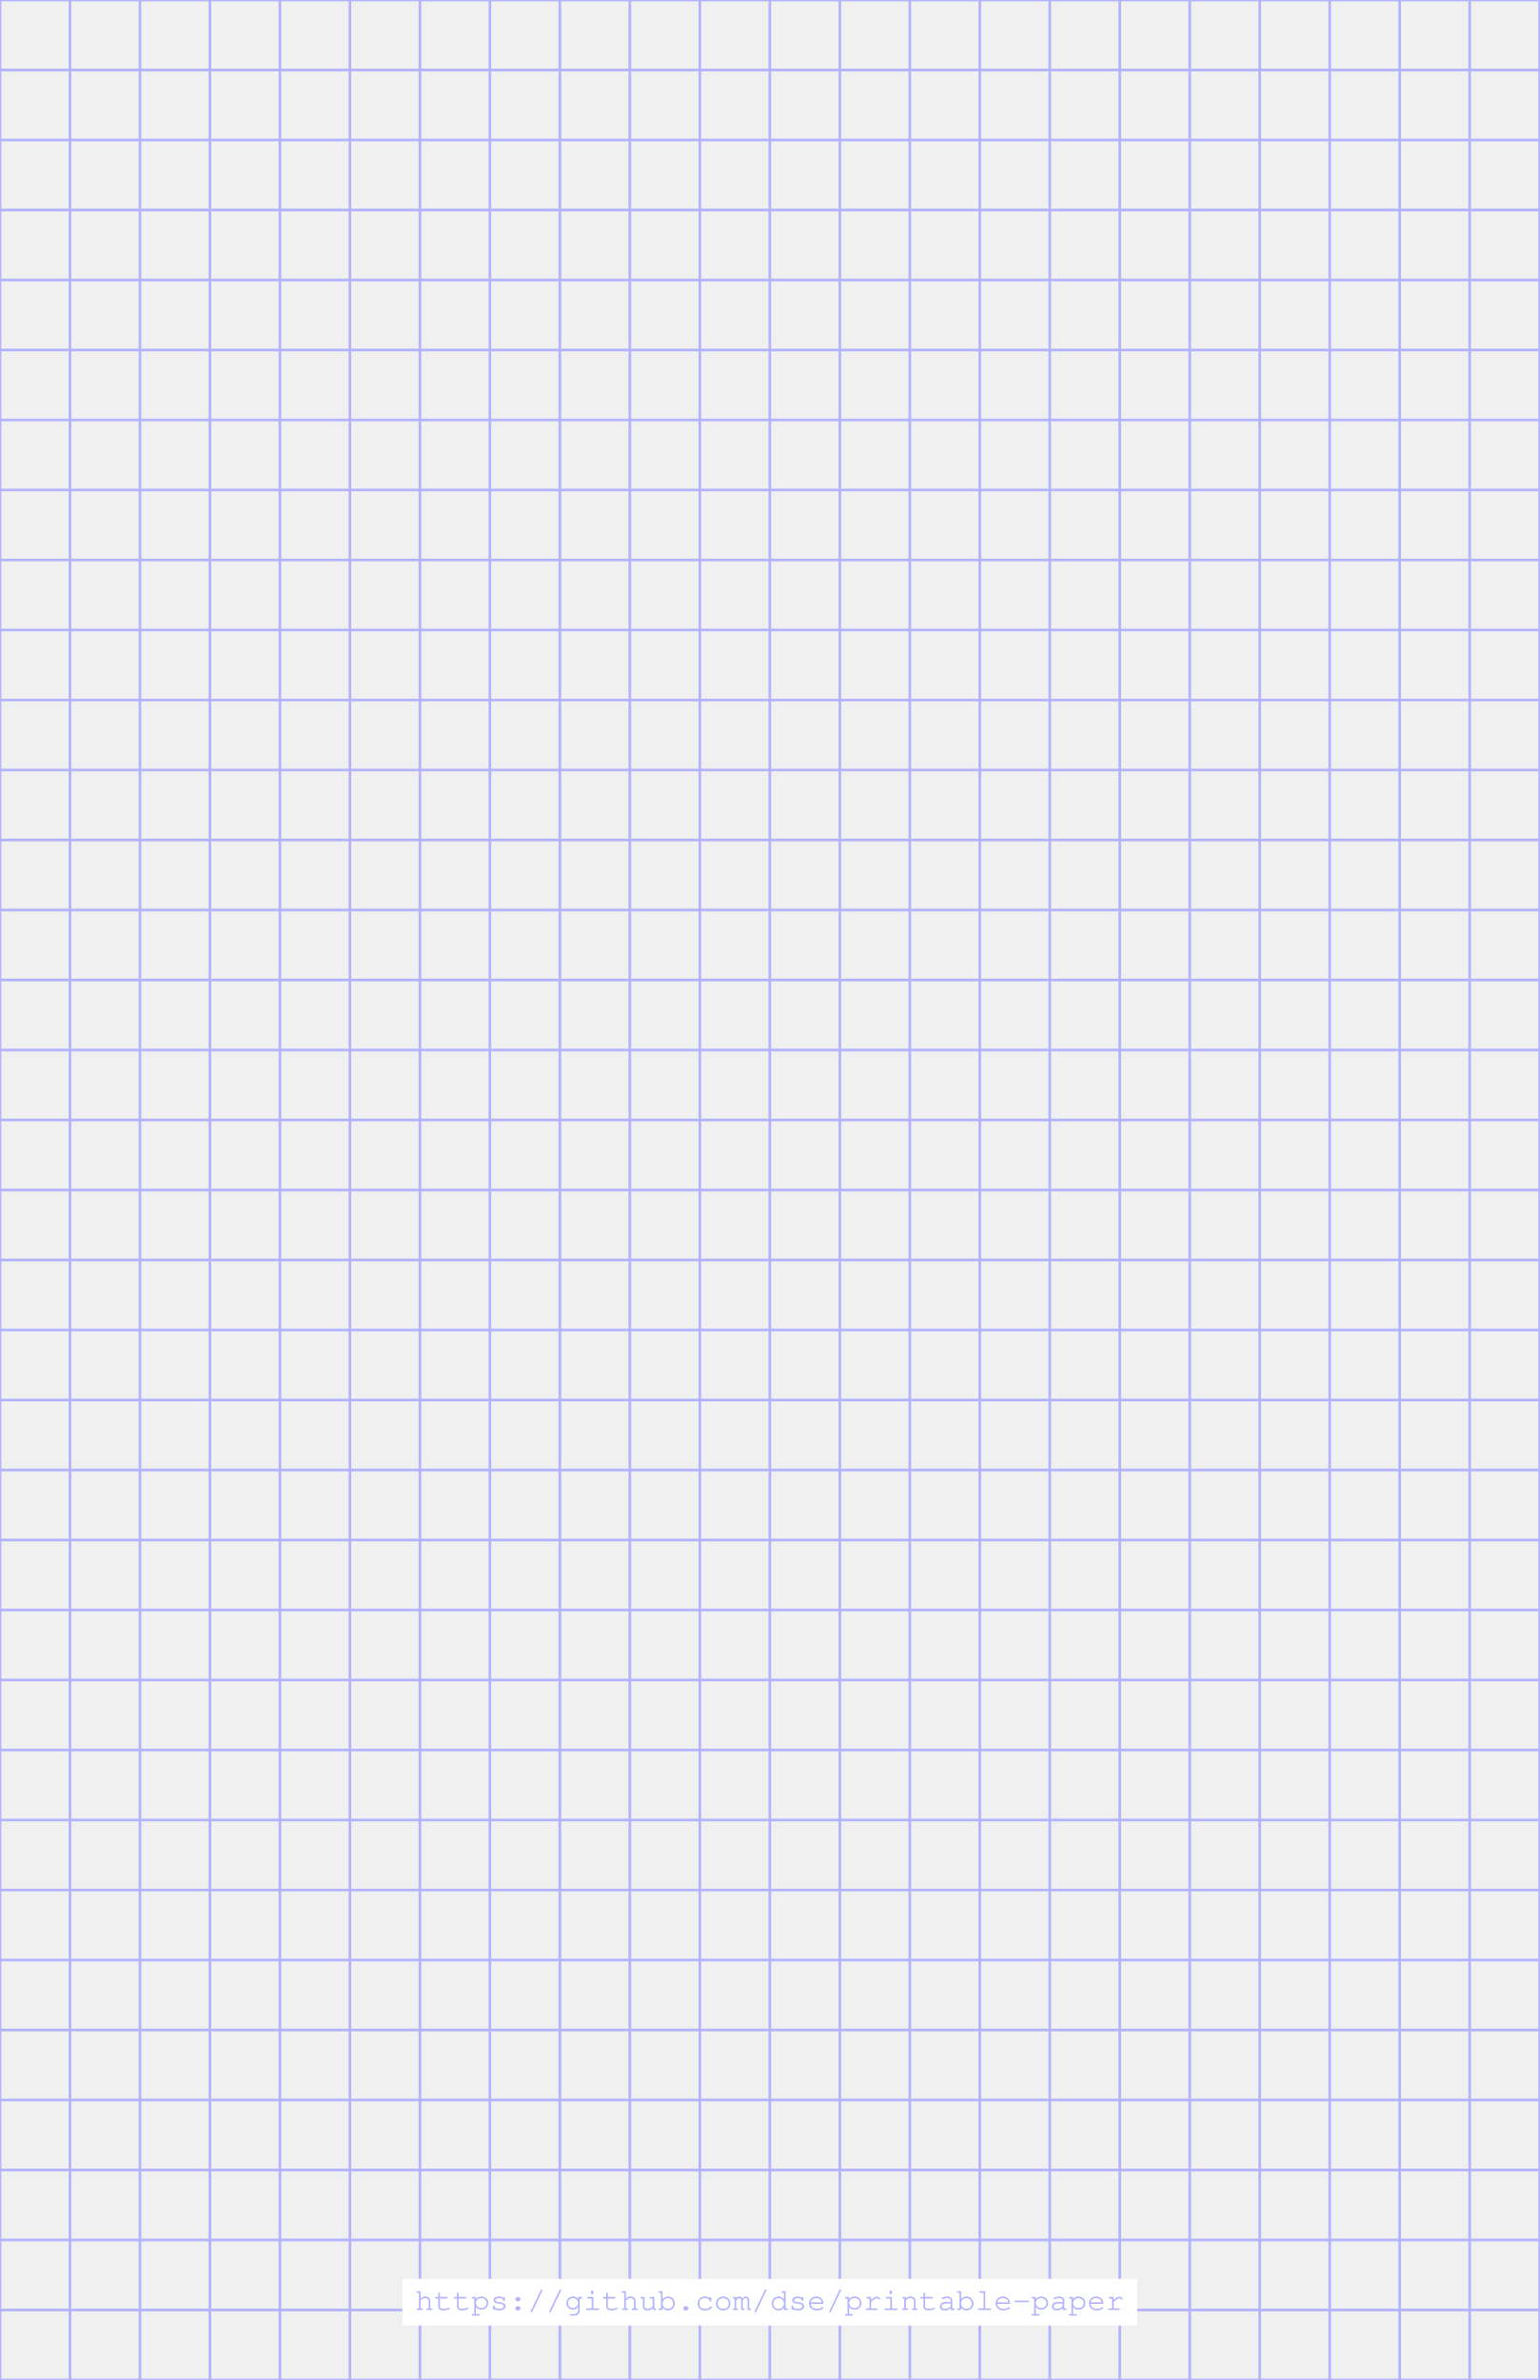
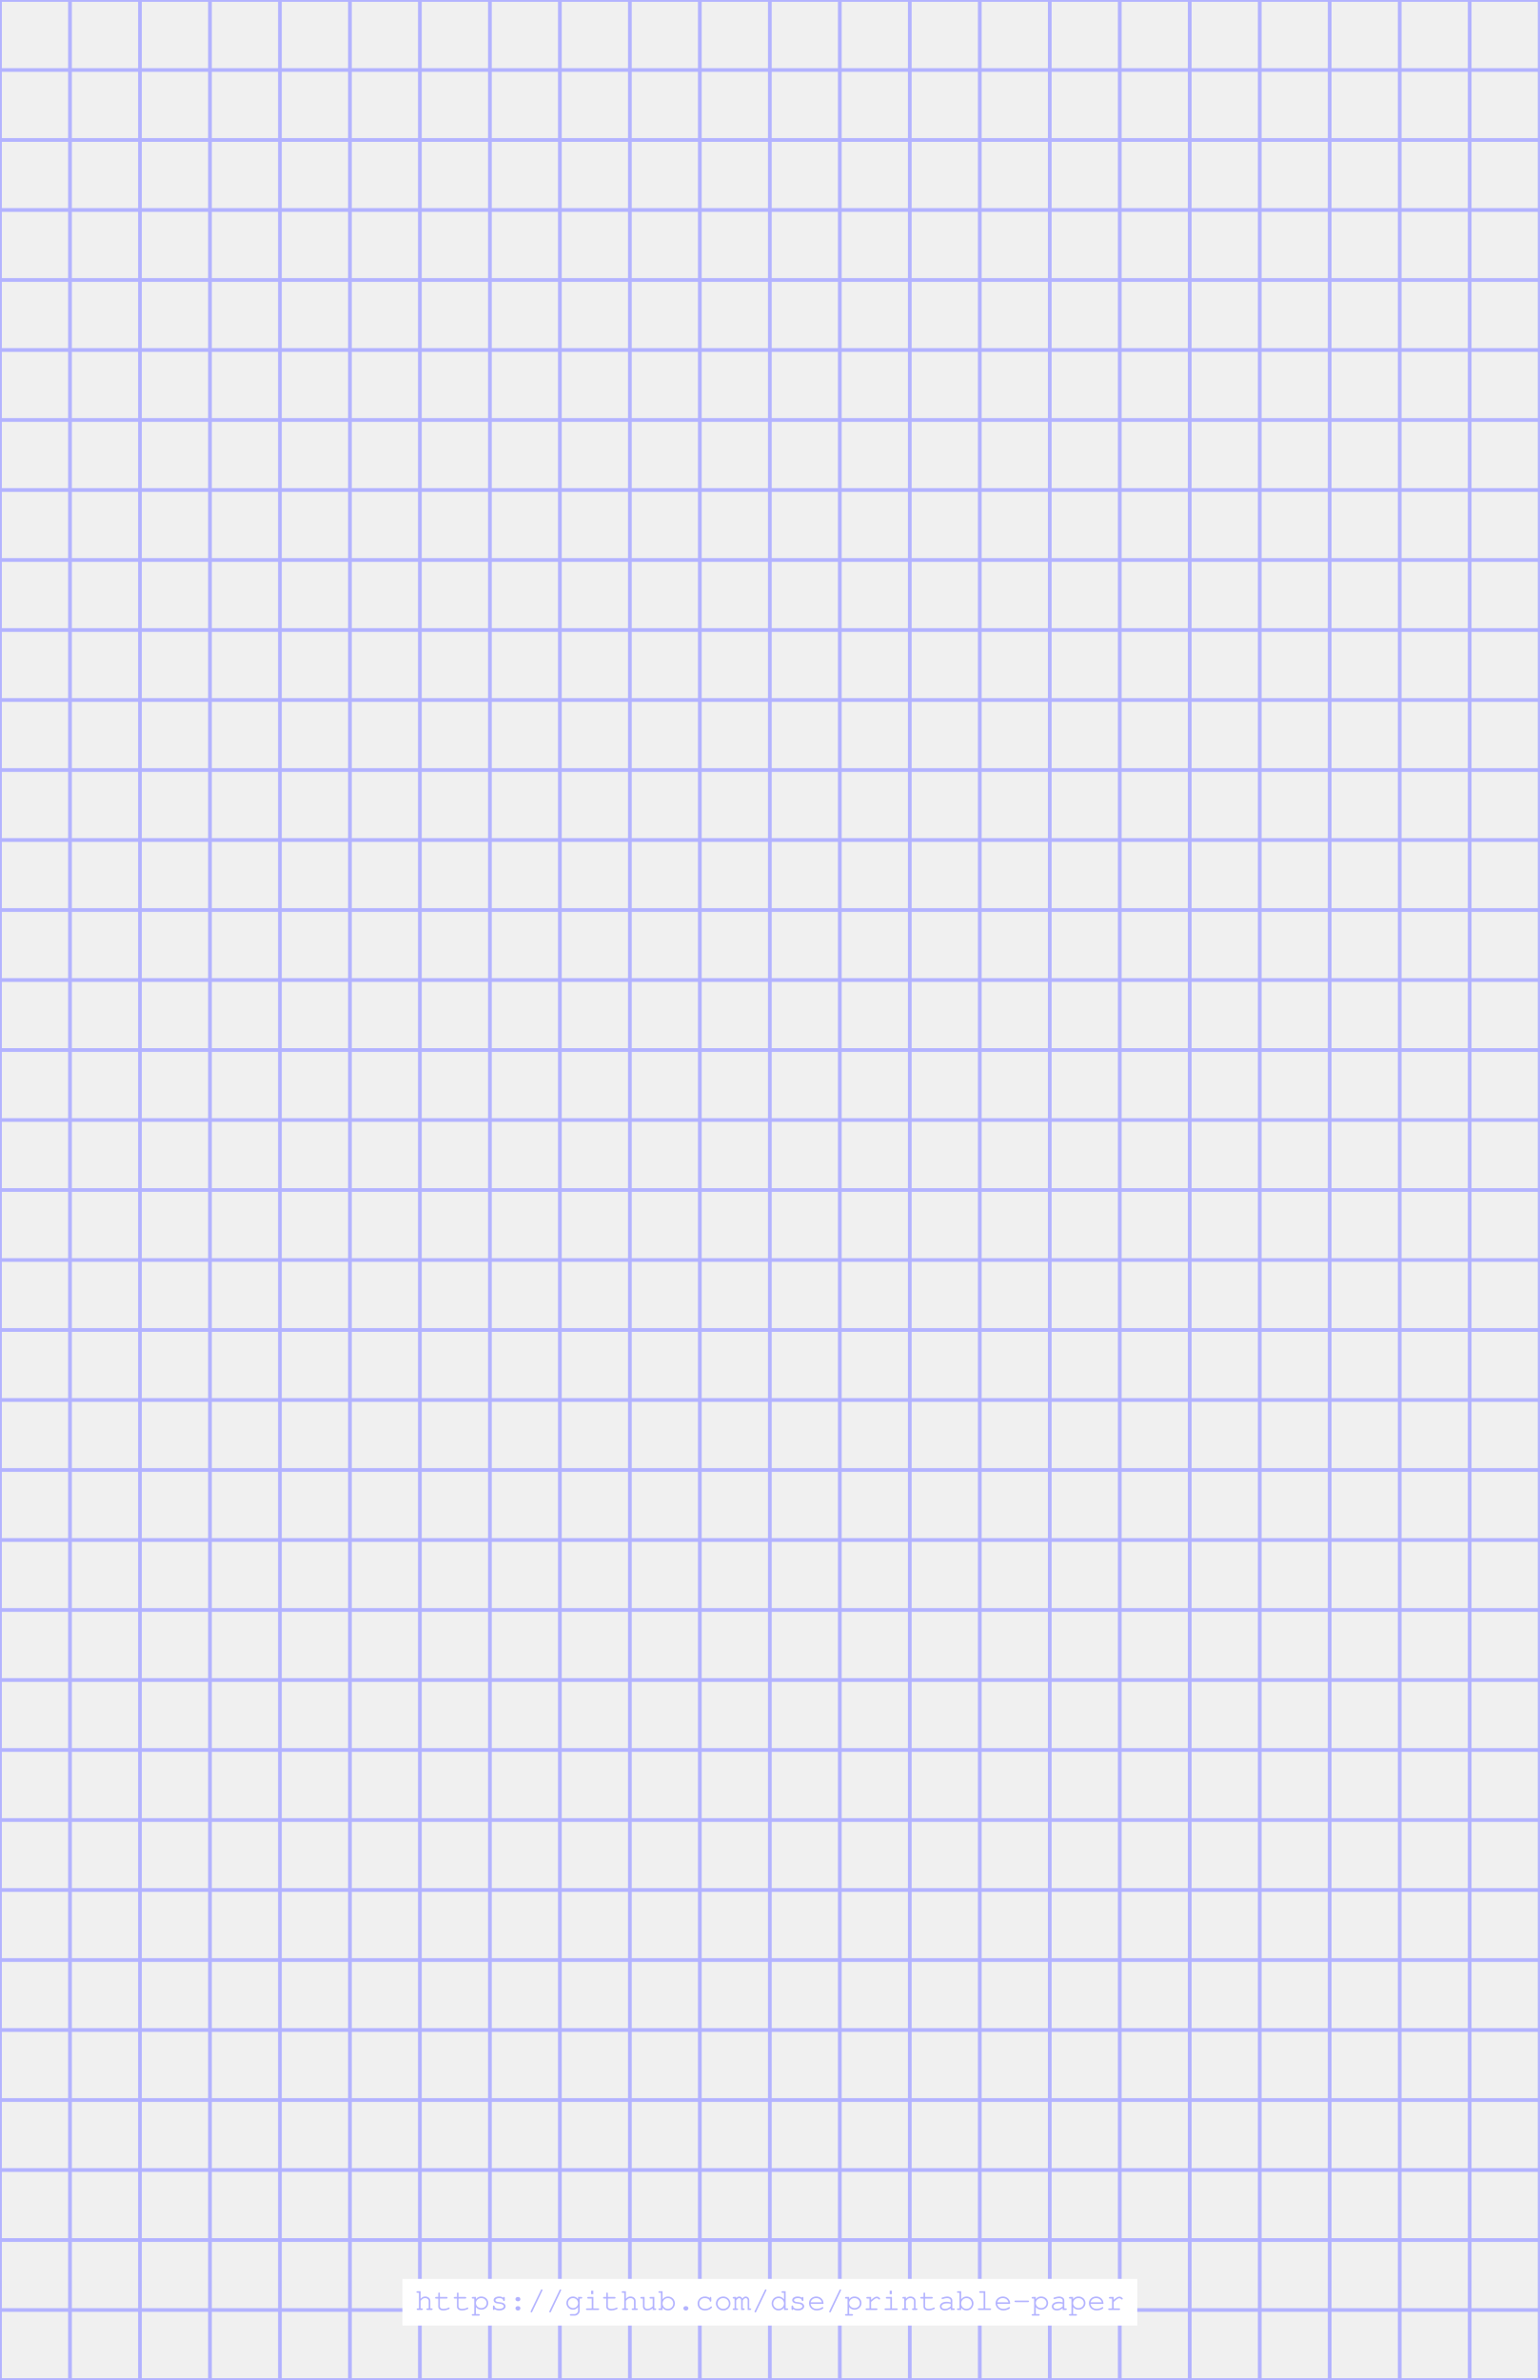
<svg xmlns="http://www.w3.org/2000/svg" width="396.000pt" height="612.000pt" viewBox="0.000 0.000 396.000 612.000">
  <style>
-         .line, .dot, .feint-line, .margin-line { stroke-linecap: round; }
+         .line, .dot, .major-line, .feint-line, .margin-line { stroke-linecap: round; }
        .stroke-linecap-butt { stroke-linecap: butt; }
        .rectangle { fill: #ffffff; }


-         .line        { stroke-width: 0.96px; opacity: 1; }
-         .feint-line  { stroke-width: 0.679px; opacity: 1; }
-         .dot         { stroke-width: 1.92px; opacity: 1; }
-         .margin-line { stroke-width: 0.96px; opacity: 1; }
+         .line        { stroke-width: 0.96px; opacity:  1; }
+         .major-line  { stroke-width: 1.358px; opacity: 1; }
+         .feint-line  { stroke-width: 0.679px; opacity:  1; }
+         .dot         { stroke-width: 1.92px; opacity:  1; }
+         .margin-line { stroke-width: 0.96px; opacity:  1; }
        .line        { stroke: #b3b3ff; }
+         .major-line  { stroke: #b3b3ff; }
        .feint-line  { stroke: #b3b3ff; }
        .dot         { stroke: #b3b3ff; }
        .margin-line { stroke: #ff9e9e; }
  </style>
  <defs />
  <g id="grid">
-     <line x1="0.000" x2="396.000" y1="0.000" y2="0.000" class="feint-line" />
-     <line x1="0.000" x2="396.000" y1="18.000" y2="18.000" class="feint-line" />
-     <line x1="0.000" x2="396.000" y1="36.000" y2="36.000" class="feint-line" />
-     <line x1="0.000" x2="396.000" y1="54.000" y2="54.000" class="feint-line" />
-     <line x1="0.000" x2="396.000" y1="72.000" y2="72.000" class="feint-line" />
-     <line x1="0.000" x2="396.000" y1="90.000" y2="90.000" class="feint-line" />
-     <line x1="0.000" x2="396.000" y1="108.000" y2="108.000" class="feint-line" />
-     <line x1="0.000" x2="396.000" y1="126.000" y2="126.000" class="feint-line" />
-     <line x1="0.000" x2="396.000" y1="144.000" y2="144.000" class="feint-line" />
-     <line x1="0.000" x2="396.000" y1="162.000" y2="162.000" class="feint-line" />
-     <line x1="0.000" x2="396.000" y1="180.000" y2="180.000" class="feint-line" />
-     <line x1="0.000" x2="396.000" y1="198.000" y2="198.000" class="feint-line" />
-     <line x1="0.000" x2="396.000" y1="216.000" y2="216.000" class="feint-line" />
-     <line x1="0.000" x2="396.000" y1="234.000" y2="234.000" class="feint-line" />
-     <line x1="0.000" x2="396.000" y1="252.000" y2="252.000" class="feint-line" />
-     <line x1="0.000" x2="396.000" y1="270.000" y2="270.000" class="feint-line" />
-     <line x1="0.000" x2="396.000" y1="288.000" y2="288.000" class="feint-line" />
-     <line x1="0.000" x2="396.000" y1="306.000" y2="306.000" class="feint-line" />
-     <line x1="0.000" x2="396.000" y1="324.000" y2="324.000" class="feint-line" />
-     <line x1="0.000" x2="396.000" y1="342.000" y2="342.000" class="feint-line" />
-     <line x1="0.000" x2="396.000" y1="360.000" y2="360.000" class="feint-line" />
-     <line x1="0.000" x2="396.000" y1="378.000" y2="378.000" class="feint-line" />
-     <line x1="0.000" x2="396.000" y1="396.000" y2="396.000" class="feint-line" />
-     <line x1="0.000" x2="396.000" y1="414.000" y2="414.000" class="feint-line" />
-     <line x1="0.000" x2="396.000" y1="432.000" y2="432.000" class="feint-line" />
-     <line x1="0.000" x2="396.000" y1="450.000" y2="450.000" class="feint-line" />
-     <line x1="0.000" x2="396.000" y1="468.000" y2="468.000" class="feint-line" />
-     <line x1="0.000" x2="396.000" y1="486.000" y2="486.000" class="feint-line" />
-     <line x1="0.000" x2="396.000" y1="504.000" y2="504.000" class="feint-line" />
-     <line x1="0.000" x2="396.000" y1="522.000" y2="522.000" class="feint-line" />
-     <line x1="0.000" x2="396.000" y1="540.000" y2="540.000" class="feint-line" />
-     <line x1="0.000" x2="396.000" y1="558.000" y2="558.000" class="feint-line" />
-     <line x1="0.000" x2="396.000" y1="576.000" y2="576.000" class="feint-line" />
-     <line x1="0.000" x2="396.000" y1="594.000" y2="594.000" class="feint-line" />
-     <line x1="0.000" x2="396.000" y1="612.000" y2="612.000" class="feint-line" />
-     <line x1="0.000" x2="0.000" y1="0.000" y2="612.000" class="feint-line" />
-     <line x1="18.000" x2="18.000" y1="0.000" y2="612.000" class="feint-line" />
-     <line x1="36.000" x2="36.000" y1="0.000" y2="612.000" class="feint-line" />
-     <line x1="54.000" x2="54.000" y1="0.000" y2="612.000" class="feint-line" />
-     <line x1="72.000" x2="72.000" y1="0.000" y2="612.000" class="feint-line" />
-     <line x1="90.000" x2="90.000" y1="0.000" y2="612.000" class="feint-line" />
-     <line x1="108.000" x2="108.000" y1="0.000" y2="612.000" class="feint-line" />
-     <line x1="126.000" x2="126.000" y1="0.000" y2="612.000" class="feint-line" />
-     <line x1="144.000" x2="144.000" y1="0.000" y2="612.000" class="feint-line" />
-     <line x1="162.000" x2="162.000" y1="0.000" y2="612.000" class="feint-line" />
-     <line x1="180.000" x2="180.000" y1="0.000" y2="612.000" class="feint-line" />
-     <line x1="198.000" x2="198.000" y1="0.000" y2="612.000" class="feint-line" />
-     <line x1="216.000" x2="216.000" y1="0.000" y2="612.000" class="feint-line" />
-     <line x1="234.000" x2="234.000" y1="0.000" y2="612.000" class="feint-line" />
-     <line x1="252.000" x2="252.000" y1="0.000" y2="612.000" class="feint-line" />
-     <line x1="270.000" x2="270.000" y1="0.000" y2="612.000" class="feint-line" />
-     <line x1="288.000" x2="288.000" y1="0.000" y2="612.000" class="feint-line" />
-     <line x1="306.000" x2="306.000" y1="0.000" y2="612.000" class="feint-line" />
-     <line x1="324.000" x2="324.000" y1="0.000" y2="612.000" class="feint-line" />
-     <line x1="342.000" x2="342.000" y1="0.000" y2="612.000" class="feint-line" />
-     <line x1="360.000" x2="360.000" y1="0.000" y2="612.000" class="feint-line" />
-     <line x1="378.000" x2="378.000" y1="0.000" y2="612.000" class="feint-line" />
-     <line x1="396.000" x2="396.000" y1="0.000" y2="612.000" class="feint-line" />
+     <line x1="0.000" x2="396.000" y1="0.000" y2="0.000" class="line" />
+     <line x1="0.000" x2="396.000" y1="18.000" y2="18.000" class="line" />
+     <line x1="0.000" x2="396.000" y1="36.000" y2="36.000" class="line" />
+     <line x1="0.000" x2="396.000" y1="54.000" y2="54.000" class="line" />
+     <line x1="0.000" x2="396.000" y1="72.000" y2="72.000" class="line" />
+     <line x1="0.000" x2="396.000" y1="90.000" y2="90.000" class="line" />
+     <line x1="0.000" x2="396.000" y1="108.000" y2="108.000" class="line" />
+     <line x1="0.000" x2="396.000" y1="126.000" y2="126.000" class="line" />
+     <line x1="0.000" x2="396.000" y1="144.000" y2="144.000" class="line" />
+     <line x1="0.000" x2="396.000" y1="162.000" y2="162.000" class="line" />
+     <line x1="0.000" x2="396.000" y1="180.000" y2="180.000" class="line" />
+     <line x1="0.000" x2="396.000" y1="198.000" y2="198.000" class="line" />
+     <line x1="0.000" x2="396.000" y1="216.000" y2="216.000" class="line" />
+     <line x1="0.000" x2="396.000" y1="234.000" y2="234.000" class="line" />
+     <line x1="0.000" x2="396.000" y1="252.000" y2="252.000" class="line" />
+     <line x1="0.000" x2="396.000" y1="270.000" y2="270.000" class="line" />
+     <line x1="0.000" x2="396.000" y1="288.000" y2="288.000" class="line" />
+     <line x1="0.000" x2="396.000" y1="306.000" y2="306.000" class="line" />
+     <line x1="0.000" x2="396.000" y1="324.000" y2="324.000" class="line" />
+     <line x1="0.000" x2="396.000" y1="342.000" y2="342.000" class="line" />
+     <line x1="0.000" x2="396.000" y1="360.000" y2="360.000" class="line" />
+     <line x1="0.000" x2="396.000" y1="378.000" y2="378.000" class="line" />
+     <line x1="0.000" x2="396.000" y1="396.000" y2="396.000" class="line" />
+     <line x1="0.000" x2="396.000" y1="414.000" y2="414.000" class="line" />
+     <line x1="0.000" x2="396.000" y1="432.000" y2="432.000" class="line" />
+     <line x1="0.000" x2="396.000" y1="450.000" y2="450.000" class="line" />
+     <line x1="0.000" x2="396.000" y1="468.000" y2="468.000" class="line" />
+     <line x1="0.000" x2="396.000" y1="486.000" y2="486.000" class="line" />
+     <line x1="0.000" x2="396.000" y1="504.000" y2="504.000" class="line" />
+     <line x1="0.000" x2="396.000" y1="522.000" y2="522.000" class="line" />
+     <line x1="0.000" x2="396.000" y1="540.000" y2="540.000" class="line" />
+     <line x1="0.000" x2="396.000" y1="558.000" y2="558.000" class="line" />
+     <line x1="0.000" x2="396.000" y1="576.000" y2="576.000" class="line" />
+     <line x1="0.000" x2="396.000" y1="594.000" y2="594.000" class="line" />
+     <line x1="0.000" x2="396.000" y1="612.000" y2="612.000" class="line" />
+     <line x1="0.000" x2="0.000" y1="0.000" y2="612.000" class="line" />
+     <line x1="18.000" x2="18.000" y1="0.000" y2="612.000" class="line" />
+     <line x1="36.000" x2="36.000" y1="0.000" y2="612.000" class="line" />
+     <line x1="54.000" x2="54.000" y1="0.000" y2="612.000" class="line" />
+     <line x1="72.000" x2="72.000" y1="0.000" y2="612.000" class="line" />
+     <line x1="90.000" x2="90.000" y1="0.000" y2="612.000" class="line" />
+     <line x1="108.000" x2="108.000" y1="0.000" y2="612.000" class="line" />
+     <line x1="126.000" x2="126.000" y1="0.000" y2="612.000" class="line" />
+     <line x1="144.000" x2="144.000" y1="0.000" y2="612.000" class="line" />
+     <line x1="162.000" x2="162.000" y1="0.000" y2="612.000" class="line" />
+     <line x1="180.000" x2="180.000" y1="0.000" y2="612.000" class="line" />
+     <line x1="198.000" x2="198.000" y1="0.000" y2="612.000" class="line" />
+     <line x1="216.000" x2="216.000" y1="0.000" y2="612.000" class="line" />
+     <line x1="234.000" x2="234.000" y1="0.000" y2="612.000" class="line" />
+     <line x1="252.000" x2="252.000" y1="0.000" y2="612.000" class="line" />
+     <line x1="270.000" x2="270.000" y1="0.000" y2="612.000" class="line" />
+     <line x1="288.000" x2="288.000" y1="0.000" y2="612.000" class="line" />
+     <line x1="306.000" x2="306.000" y1="0.000" y2="612.000" class="line" />
+     <line x1="324.000" x2="324.000" y1="0.000" y2="612.000" class="line" />
+     <line x1="342.000" x2="342.000" y1="0.000" y2="612.000" class="line" />
+     <line x1="360.000" x2="360.000" y1="0.000" y2="612.000" class="line" />
+     <line x1="378.000" x2="378.000" y1="0.000" y2="612.000" class="line" />
+     <line x1="396.000" x2="396.000" y1="0.000" y2="612.000" class="line" />
  </g>
  <rect x="103.5" y="586" width="189" height="12" fill="#ffffff" stroke="none" stroke-width="0px" />
  <text x="198" y="594" text-anchor="middle" fill="#b3b3ff" stroke="none" stroke-width="0" style="font-family: &quot;Courier&quot;, &quot;Courier New&quot;, monospace; font-size: 6pt;">https://github.com/dse/printable-paper</text>
</svg>
